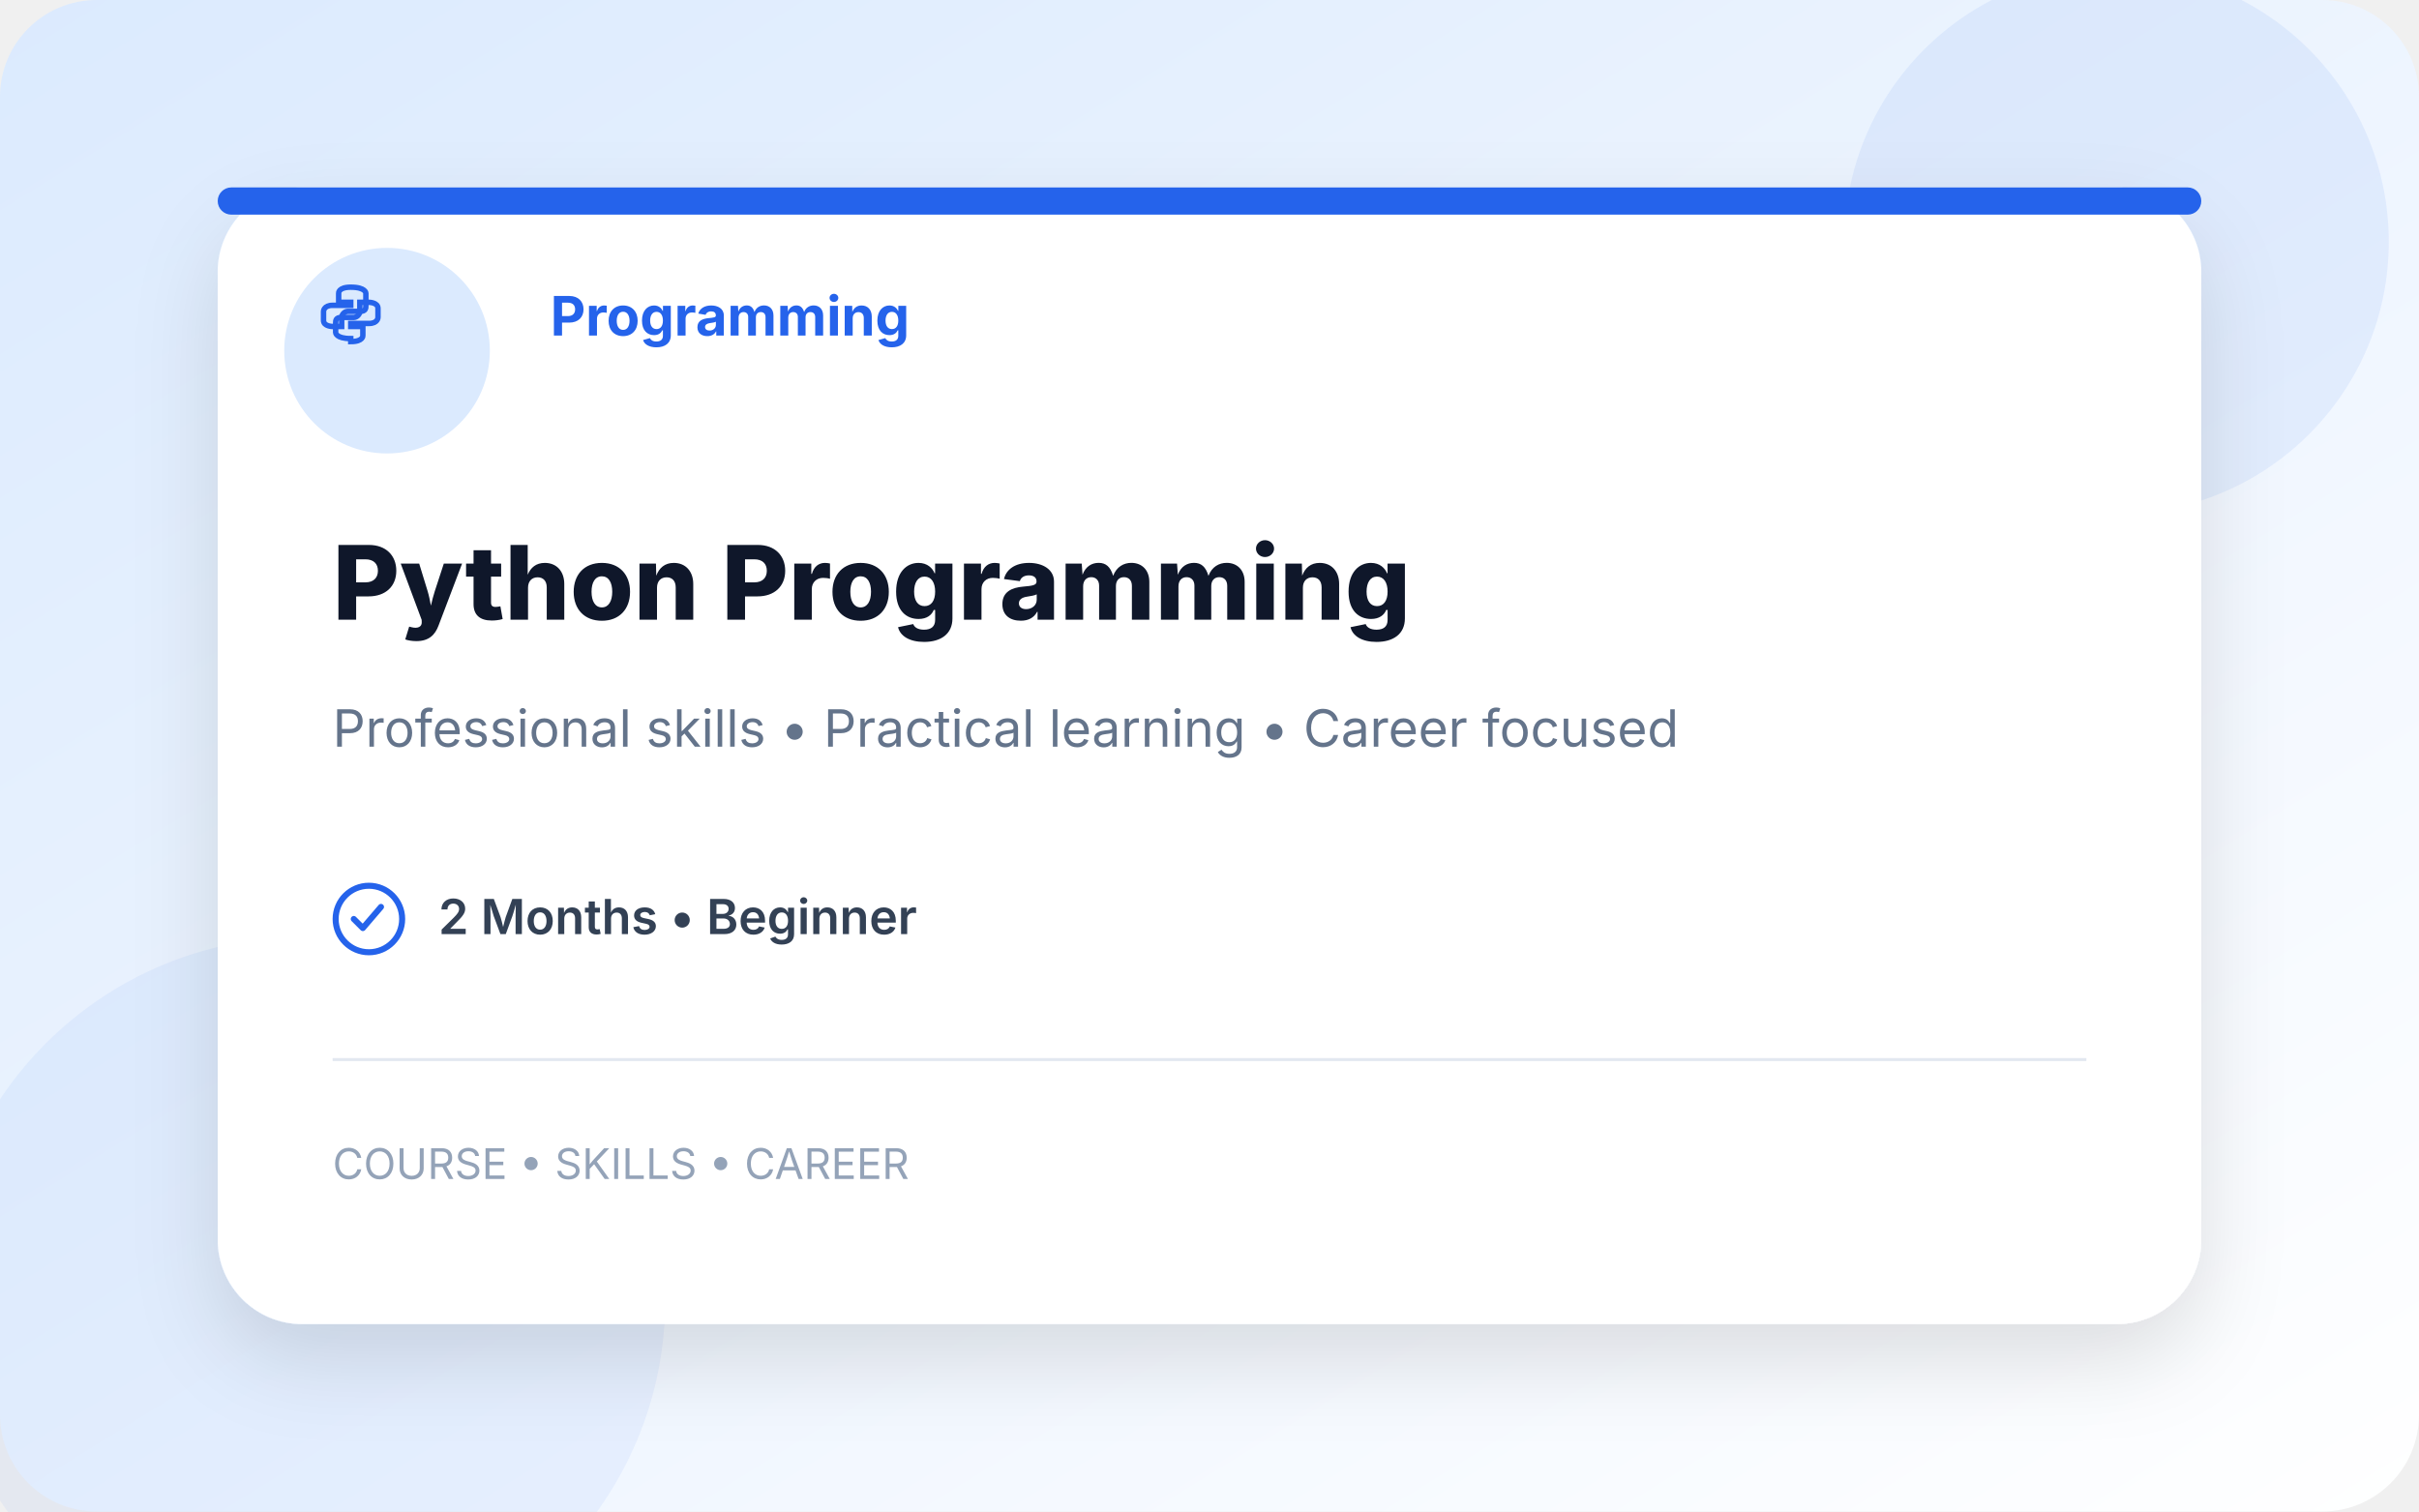
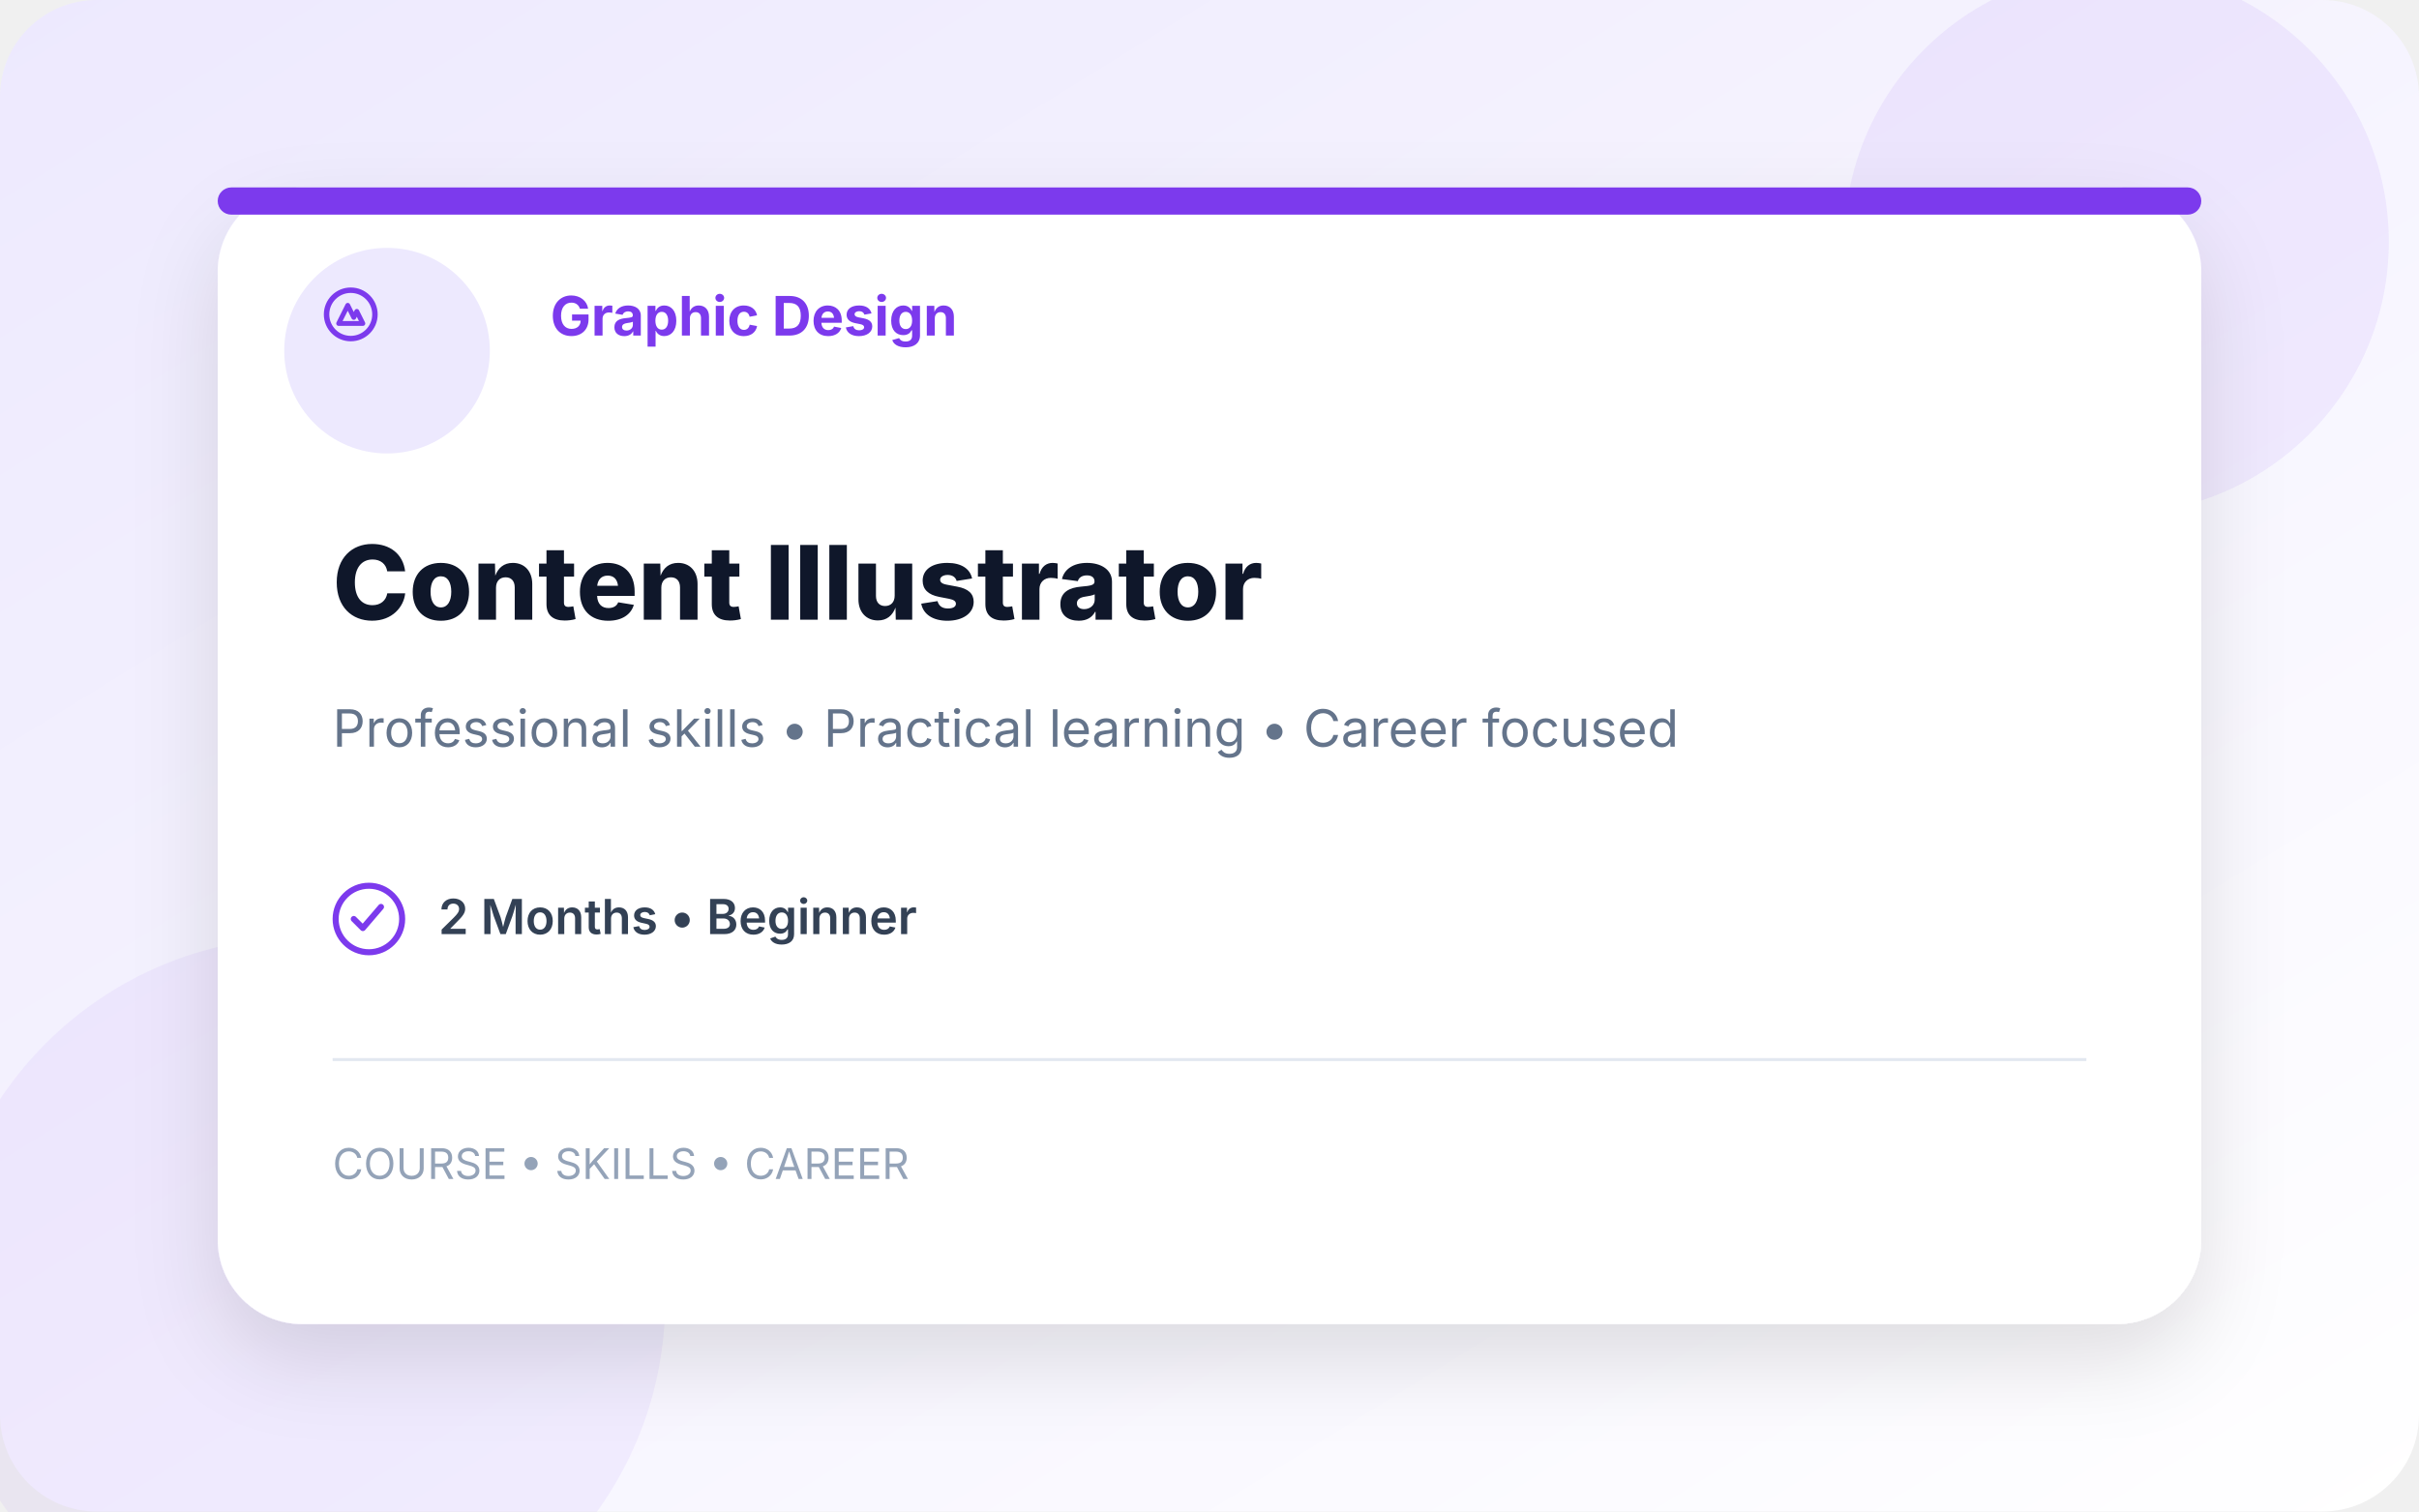
<svg xmlns="http://www.w3.org/2000/svg" viewBox="0 0 800 500" role="img" aria-labelledby="title desc">
  <defs>
    <linearGradient id="bg" x1="0" y1="0" x2="1" y2="1">
-       <stop offset="0" stop-color="#DBEAFE" />
+       <stop offset="0" stop-color="#EDE9FE" />
      <stop offset="1" stop-color="#ffffff" />
    </linearGradient>
    <filter id="shadow" x="-20%" y="-20%" width="140%" height="140%">
      <feDropShadow dx="0" dy="12" stdDeviation="14" flood-opacity=".12" />
    </filter>
  </defs>
  <rect width="800" height="500" rx="32" fill="url(#bg)" />
-   <circle cx="700" cy="80" r="90" fill="#2563EB" opacity=".08" />
-   <circle cx="100" cy="430" r="120" fill="#2563EB" opacity=".06" />
+   <circle cx="700" cy="80" r="90" fill="#7C3AED" opacity=".08" />
+   <circle cx="100" cy="430" r="120" fill="#7C3AED" opacity=".06" />
  <g filter="url(#shadow)">
    <rect x="72" y="62" width="656" height="376" rx="28" fill="#fff" />
  </g>
-   <rect x="72" y="62" width="656" height="9" rx="4.5" fill="#2563EB" />
-   <circle cx="128" cy="116" r="34" fill="#DBEAFE" />
-   <g transform="translate(104 92)" style="color:#2563EB">
-     <path d="M12 3c-4.2 0-4 2-4 2v3h4v1H6c-3 0-3 2-3 2v3c0 2 3 2 3 2h3v-3c0-1 1-2 2-2h4c2 0 2-1 2-2V5s0-2-5-2Z" fill="none" stroke="currentColor" stroke-width="1.8" />
-     <path d="M12 21c4.2 0 4-2 4-2v-3h-4v-1h6c3 0 3-2 3-2v-3c0-2-3-2-3-2h-3v3c0 1-1 2-2 2H9c-2 0-2 1-2 2v3s0 2 5 2Z" fill="none" stroke="currentColor" stroke-width="1.8" />
+   <rect x="72" y="62" width="656" height="9" rx="4.5" fill="#7C3AED" />
+   <circle cx="128" cy="116" r="34" fill="#EDE9FE" />
+   <g transform="translate(104 92)" style="color:#7C3AED">
+     <circle cx="12" cy="12" r="8" fill="none" stroke="currentColor" stroke-width="1.8" />
+     <path d="M8 15l3-6 2 4 1-2 2 4H8Z" fill="none" stroke="currentColor" stroke-width="1.6" stroke-linejoin="round" />
  </g>
-   <text x="182" y="111" font-family="Inter,Segoe UI,Arial,sans-serif" font-size="18" font-weight="700" fill="#2563EB">Programming</text>
-   <text x="110" y="205" font-family="Inter,Segoe UI,Arial,sans-serif" font-size="34" font-weight="800" fill="#0F172A">Python Programming</text>
+   <text x="182" y="111" font-family="Inter,Segoe UI,Arial,sans-serif" font-size="18" font-weight="700" fill="#7C3AED">Graphic Design</text>
+   <text x="110" y="205" font-family="Inter,Segoe UI,Arial,sans-serif" font-size="34" font-weight="800" fill="#0F172A">Content Illustrator</text>
  <text x="110" y="247" font-family="Inter,Segoe UI,Arial,sans-serif" font-size="17" fill="#64748B">Professional skills • Practical learning • Career focused</text>
-   <g transform="translate(110 292)" style="color:#2563EB">
+   <g transform="translate(110 292)" style="color:#7C3AED">
    <circle cx="12" cy="12" r="11" fill="none" stroke="currentColor" stroke-width="2" />
    <path d="m7 12 3 3 6-7" fill="none" stroke="currentColor" stroke-width="2" stroke-linecap="round" stroke-linejoin="round" />
  </g>
  <text x="145" y="309" font-family="Inter,Segoe UI,Arial,sans-serif" font-size="16" font-weight="600" fill="#334155">2 Months  •  Beginner</text>
  <rect x="110" y="350" width="580" height="1" fill="#E2E8F0" />
  <text x="110" y="390" font-family="Inter,Segoe UI,Arial,sans-serif" font-size="14" fill="#94A3B8">COURSE • SKILLS • CAREER</text>
</svg>
